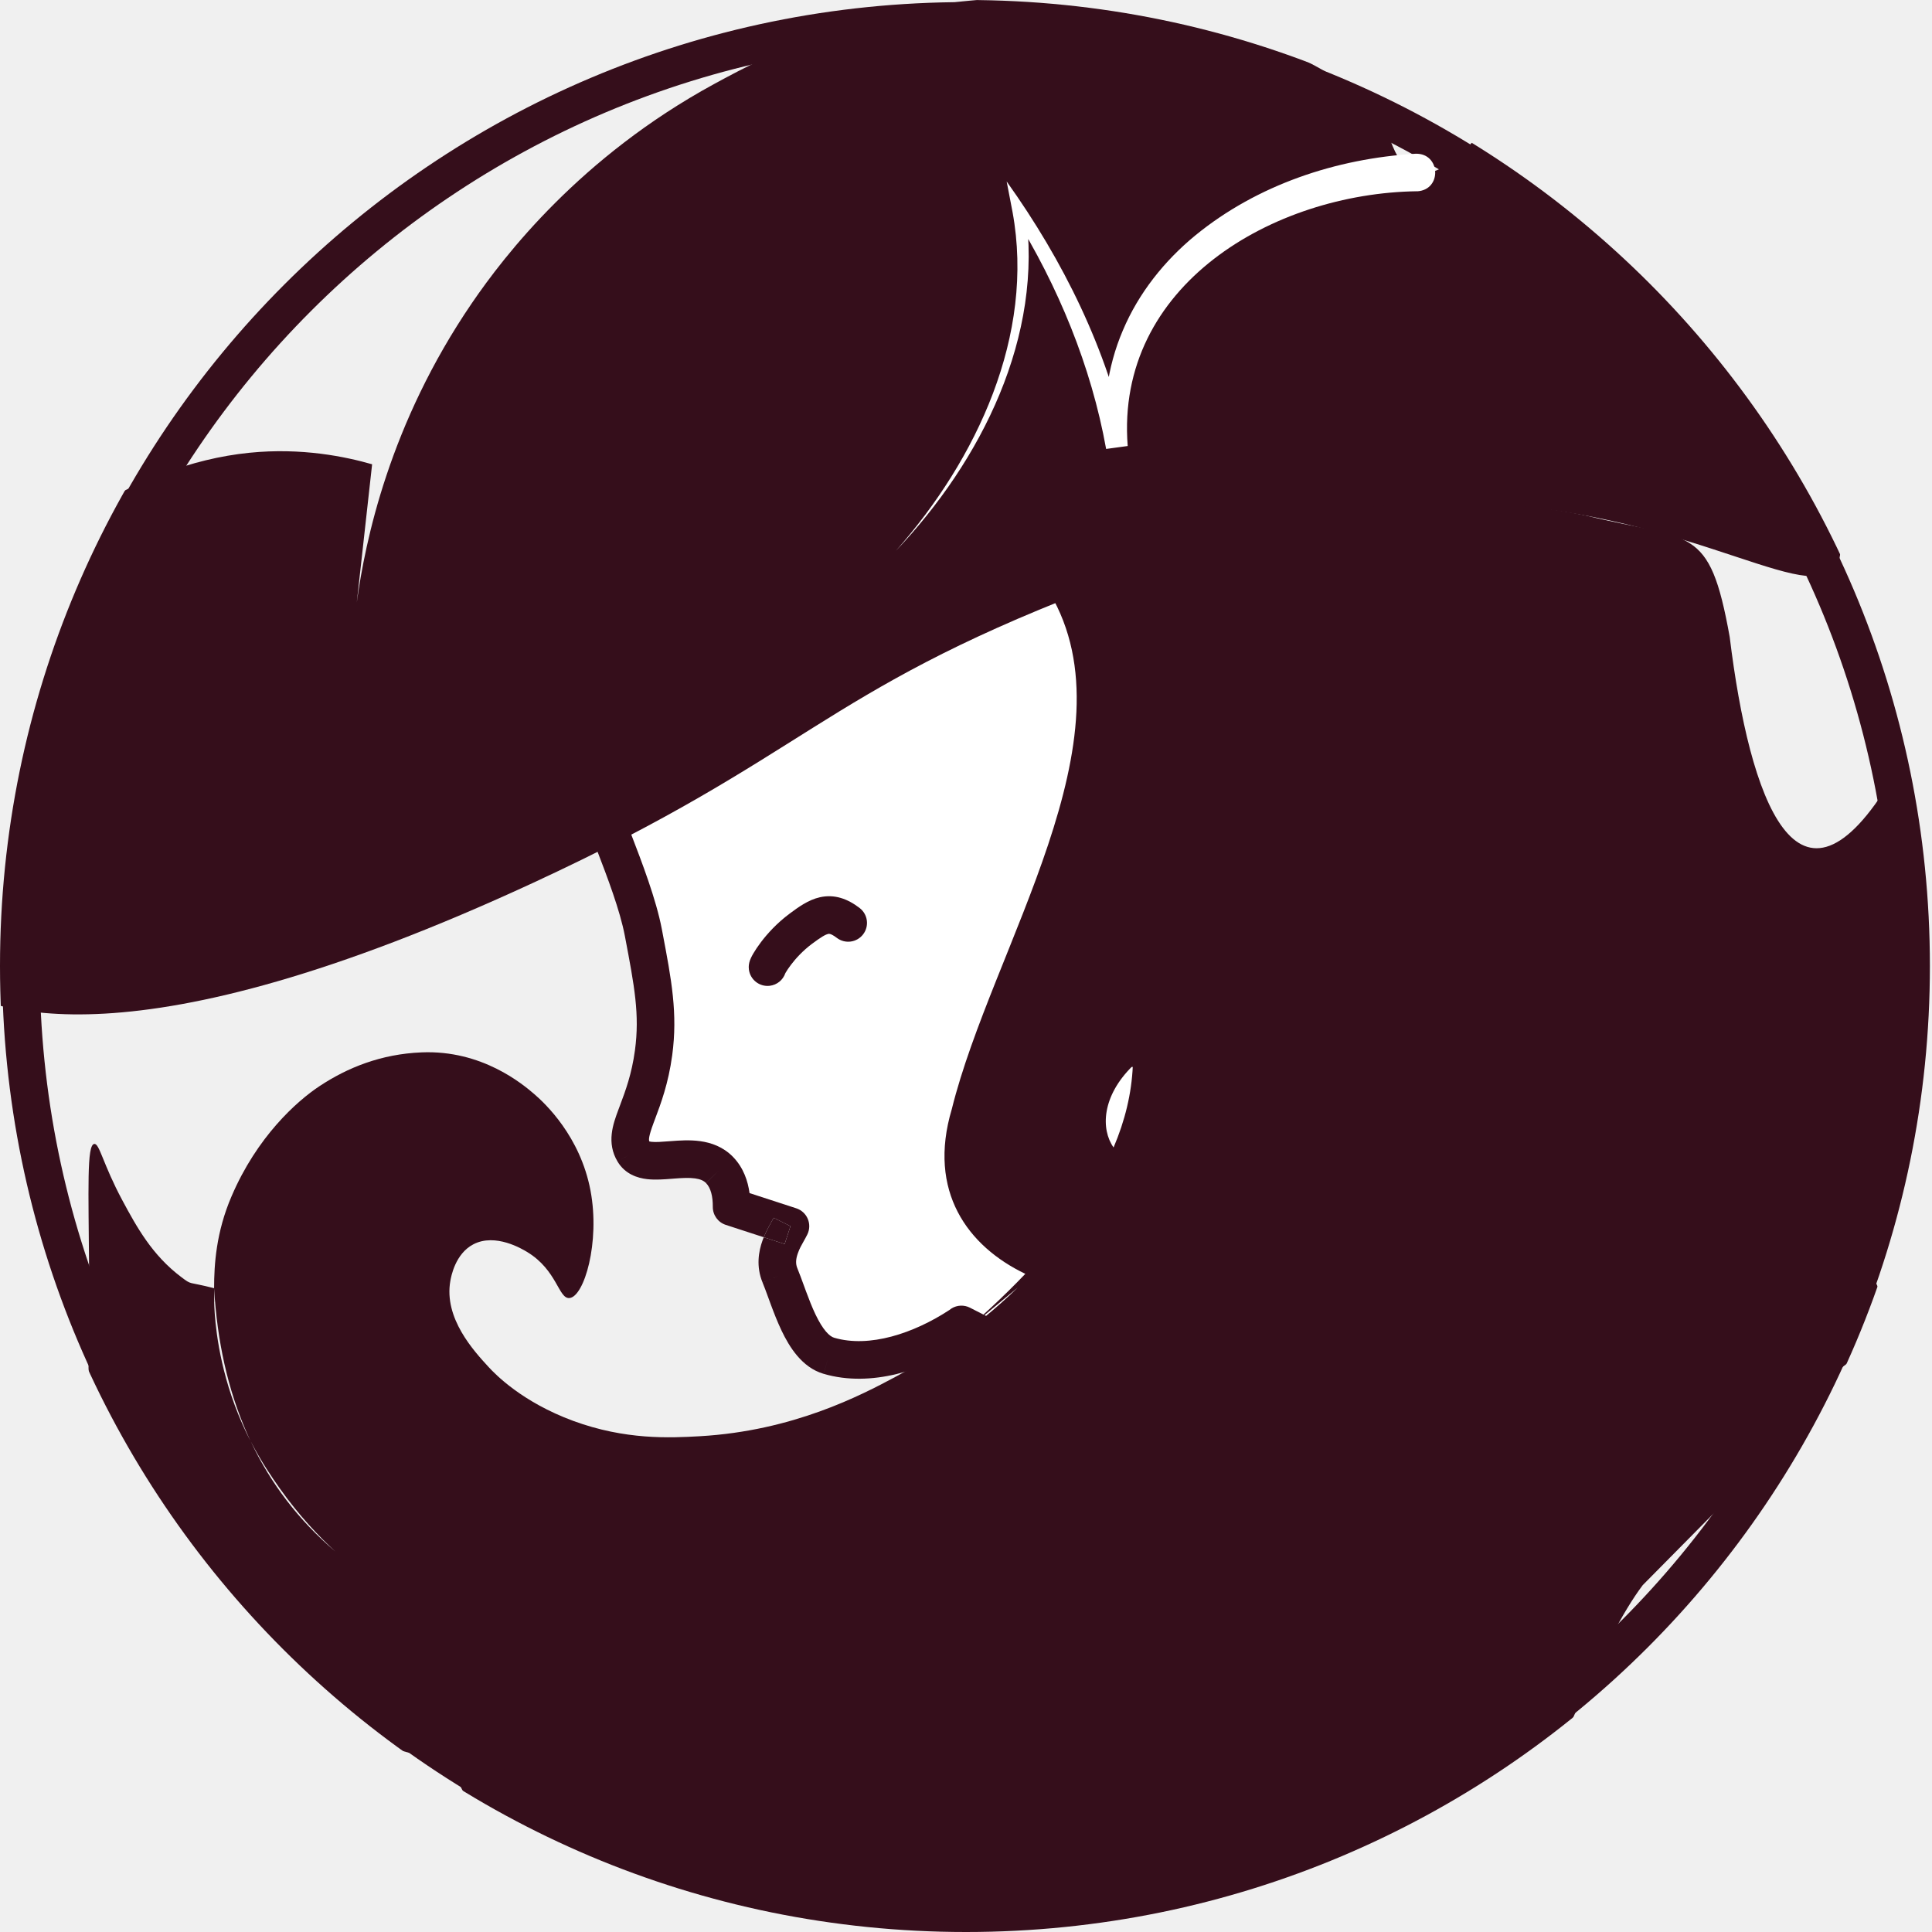
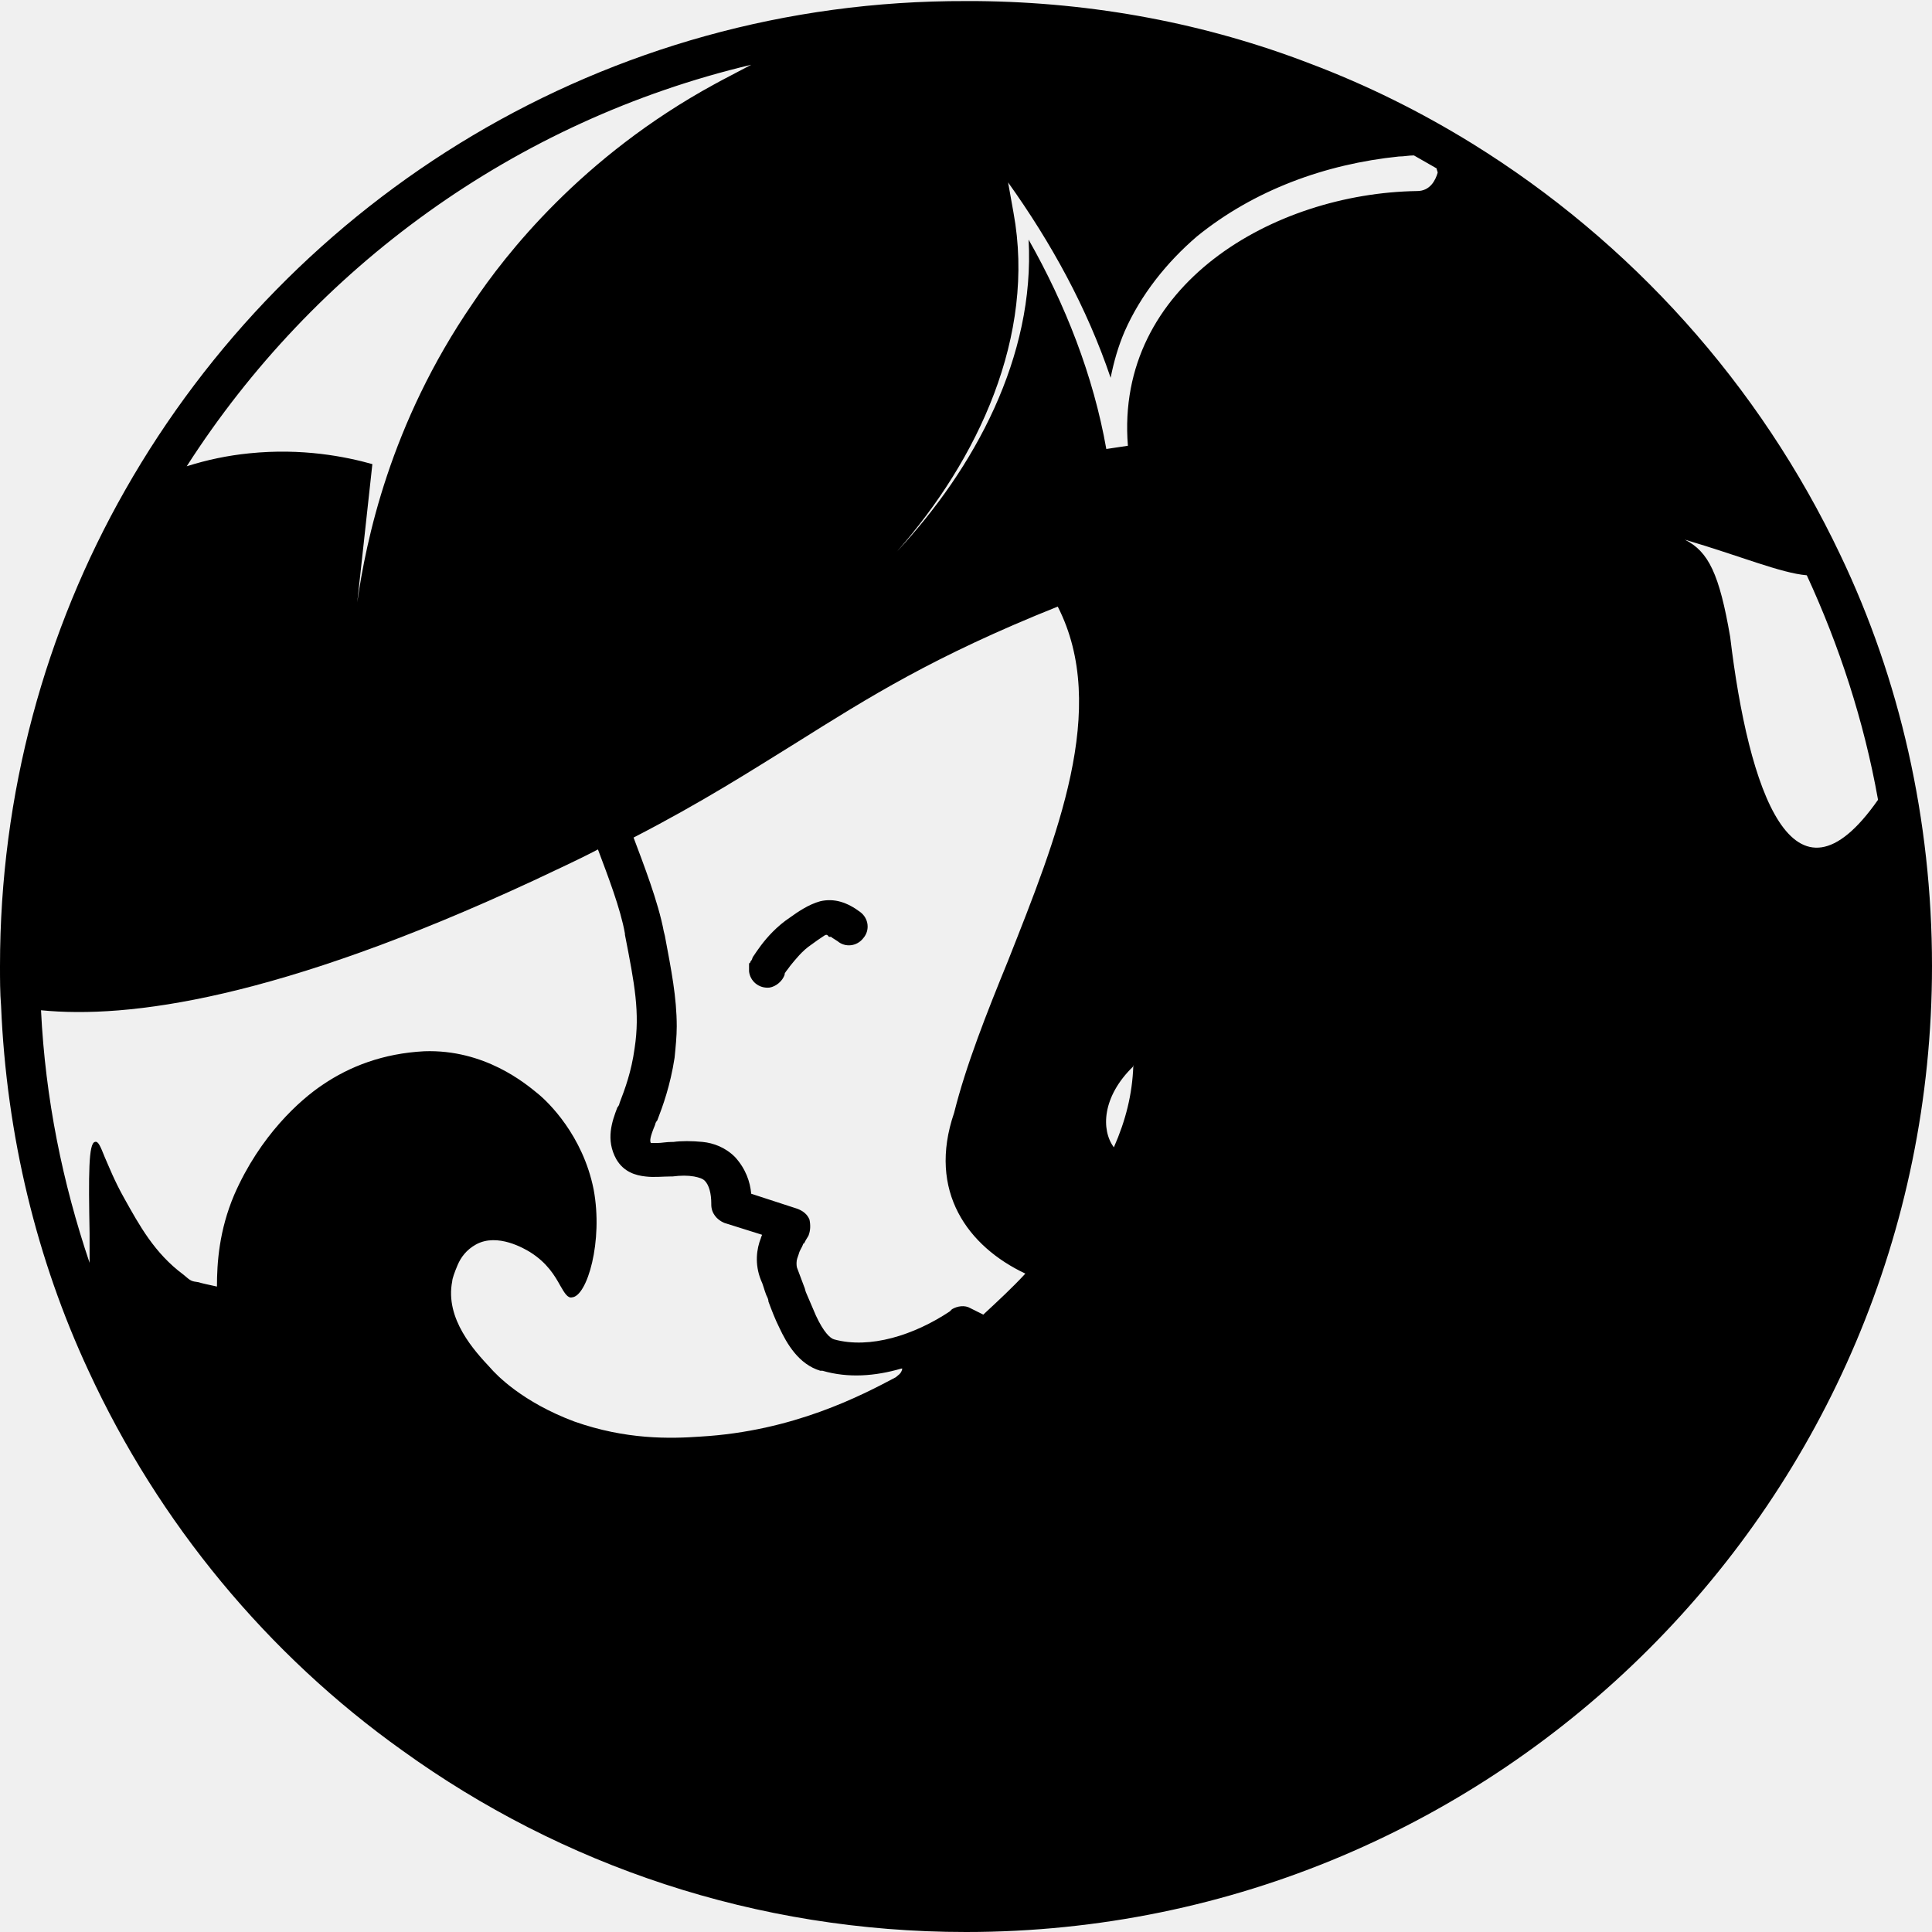
- <svg xmlns="http://www.w3.org/2000/svg" width="257" height="257" viewBox="0 0 257 257" fill="none">
-   <g clip-path="url(#clip0_103_150)">
-     <mask id="mask0_103_150" style="mask-type:luminance" maskUnits="userSpaceOnUse" x="0" y="0" width="257" height="257">
-       <path d="M128.5 257C199.469 257 257 199.469 257 128.5C257 57.531 199.469 0 128.5 0C57.531 0 0 57.531 0 128.5C0 199.469 57.531 257 128.5 257Z" fill="white" />
-     </mask>
-     <g mask="url(#mask0_103_150)">
-       <path d="M127.89 176.2C122.88 179.54 116.08 182.06 110.26 180.35C106.74 179.32 105.19 173.16 103.75 169.65C102.63 166.93 104.51 164.39 105.15 163.11L97.32 160.56C97.33 158.97 97.05 157 95.7 155.62C92.49 152.36 86.04 156.12 84.3 153.24C82.63 150.48 85.9 147.72 86.94 140.05C87.65 134.78 86.83 130.63 85.58 124.05C84.7 119.4 82.02 113.04 80.77 109.62L89.07 100.3L113.16 85.49L132.99 76.55L142.18 73.23L145.5 71.44L152.7 101.06L149.33 119.59L140.39 137.57L167.79 142.42L141.21 163.91L142.94 169.14L134.77 179.69L127.89 176.18V176.2Z" fill="white" />
-       <path fill-rule="evenodd" clip-rule="evenodd" d="M146.517 69.156C147.225 69.471 147.746 70.097 147.929 70.849L155.129 100.469C155.212 100.809 155.222 101.163 155.16 101.507L151.79 120.037C151.748 120.268 151.673 120.493 151.569 120.703L144.116 135.691L168.226 139.958C169.19 140.129 169.966 140.847 170.211 141.796C170.455 142.744 170.123 143.748 169.362 144.364L144.127 164.767L145.313 168.355C145.575 169.145 145.426 170.013 144.917 170.671L136.747 181.221C136.011 182.17 134.704 182.463 133.634 181.917L128.044 179.065C122.895 182.194 115.918 184.618 109.555 182.749L110.26 180.35L109.558 182.749C109.557 182.749 109.556 182.749 109.555 182.749C106.657 181.899 104.987 179.138 103.969 177.008C103.414 175.847 102.944 174.628 102.535 173.526C102.416 173.204 102.304 172.897 102.196 172.603C101.922 171.852 101.68 171.191 101.437 170.599L103.75 169.65L101.438 170.602C100.559 168.466 100.906 166.466 101.439 164.991C101.487 164.856 101.541 164.719 101.597 164.582L104.376 165.487L105.15 163.11L102.914 161.992C102.889 162.042 102.834 162.139 102.759 162.272C102.495 162.743 101.974 163.667 101.597 164.582L96.546 162.937C95.511 162.6 94.813 161.632 94.82 160.544C94.829 159.14 94.553 158.025 93.915 157.371C93.916 157.372 93.918 157.373 93.919 157.374L95.7 155.62L93.913 157.368C93.914 157.369 93.915 157.37 93.915 157.371C93.615 157.067 93.188 156.855 92.464 156.754C91.685 156.645 90.78 156.692 89.641 156.78C89.549 156.787 89.454 156.795 89.356 156.803C88.389 156.88 87.166 156.977 86.078 156.852C84.802 156.705 83.164 156.192 82.161 154.534L84.3 153.24L82.16 154.533C80.633 152.007 81.566 149.489 82.244 147.66L82.26 147.618C82.332 147.422 82.407 147.223 82.483 147.02C83.197 145.117 84.032 142.892 84.463 139.715C85.105 134.945 84.396 131.214 83.147 124.64L83.124 124.515C82.474 121.084 80.777 116.657 79.431 113.147C79.058 112.173 78.711 111.27 78.422 110.478C78.106 109.613 78.291 108.645 78.903 107.957L87.203 98.637C87.365 98.455 87.553 98.298 87.761 98.17L111.851 83.36C111.941 83.305 112.035 83.255 112.132 83.211L131.962 74.271C132.021 74.245 132.08 74.22 132.141 74.199L141.156 70.942L144.314 69.239C144.995 68.872 145.809 68.841 146.517 69.156ZM126.28 174.267C126.375 174.187 126.477 174.114 126.584 174.048C127.326 173.594 128.251 173.558 129.026 173.953L134.061 176.522L140.148 168.661L138.836 164.695C138.51 163.707 138.829 162.62 139.638 161.966L161.952 143.925L139.954 140.032C139.178 139.894 138.513 139.399 138.158 138.696C137.803 137.992 137.801 137.162 138.151 136.457L146.934 118.794L150.145 101.135L143.836 75.177L143.366 75.43C143.258 75.489 143.145 75.539 143.029 75.581L133.93 78.868L114.333 87.703L90.692 102.237L83.642 110.154C83.752 110.443 83.869 110.746 83.99 111.062C85.339 114.572 87.292 119.651 88.036 123.583M126.28 174.267C121.528 177.375 115.645 179.327 110.965 177.951L110.962 177.951C110.342 177.769 109.477 176.937 108.48 174.852C108.028 173.905 107.621 172.862 107.224 171.789C107.125 171.523 107.025 171.25 106.925 170.975C106.638 170.19 106.346 169.391 106.063 168.701L106.062 168.698C105.821 168.114 105.854 167.484 106.141 166.689C106.364 166.073 106.596 165.665 106.866 165.19C107.024 164.91 107.196 164.608 107.386 164.228C107.711 163.577 107.737 162.817 107.456 162.145C107.176 161.474 106.616 160.958 105.924 160.733L99.706 158.708C99.493 157.144 98.919 155.335 97.487 153.872L97.481 153.866C96.177 152.542 94.594 152.002 93.154 151.802C91.766 151.608 90.349 151.71 89.256 151.795L89.137 151.804C87.977 151.894 87.231 151.952 86.649 151.885C86.521 151.87 86.435 151.853 86.38 151.839C86.283 151.617 86.273 151.177 86.948 149.355C87.017 149.168 87.09 148.974 87.167 148.77C87.891 146.846 88.908 144.143 89.417 140.386L89.418 140.384C90.17 134.802 89.322 130.342 88.137 124.113C88.103 123.938 88.07 123.761 88.036 123.583M86.299 151.811C86.3 151.81 86.308 151.813 86.32 151.821C86.305 151.815 86.298 151.811 86.299 151.811Z" fill="#350E1B" />
-       <path d="M101.597 164.582L104.376 165.487L105.15 163.11L102.914 161.992C102.889 162.042 102.834 162.139 102.759 162.272C102.495 162.743 101.974 163.667 101.597 164.582Z" fill="#350E1B" />
-       <path d="M124.52 256.95C121.04 257.48 116.05 258.19 110.01 258.87C100.97 259.87 93.08 260.73 82.95 260.66C75.71 260.61 70.31 260.55 63.04 259.13C54.02 257.37 47.81 254.64 46.44 254.02C42.24 252.14 36.5 249.5 30.61 244.06C27.61 241.29 25.72 238.72 21.93 233.59C16.48 226.2 13.48 222.07 14.78 220.06C15.24 219.34 22.31 219.25 29.68 221.1" stroke="#350E1B" stroke-width="5" stroke-miterlimit="10" stroke-linecap="round" />
-       <path d="M251.73 103.47C239.11 124.63 232.72 106.26 230.09 84.73C227.37 69.6 225.06 72.03 211 68.59C186.94 63.54 161.6 69.33 139.63 78.86C151.1 98.18 131.95 126 126.61 147.54C123.34 158.5 128.75 165.79 136.39 169.45C133.48 172.5 130.25 175.48 126.79 178.4C123.94 180.42 121.33 181.97 119.14 183.14C114.49 185.63 105.48 190.34 93.1 191.05C89.1 191.28 83.18 191.56 76.25 189.01C69.42 186.49 65.87 182.79 65.01 181.86C63.05 179.73 59.01 175.36 59.91 170.37C60.01 169.82 60.55 166.78 62.97 165.52C65.91 163.99 69.49 166.16 70.12 166.54C74.12 168.96 74.29 172.78 75.74 172.67C77.7 172.52 79.85 165.26 78.55 158.37C77.18 151.12 72.46 146.75 71.14 145.6C69.56 144.23 64.13 139.65 56.08 139.99C50.69 140.21 46.23 142.02 42.52 144.47C39.46 146.49 34.18 151.23 30.8 159.14C28.75 163.9 28.48 168.21 28.48 171.36C24.86 170.43 25.6 171 24.1 169.87C20.25 166.97 18.19 163.24 16.27 159.66C13.67 154.81 13.23 152.06 12.53 152.17C11.54 152.33 11.77 157.99 11.85 168.85C11.95 182.7 11.64 180.94 11.85 183.15C12.08 185.64 13.4 198 21.72 210.72C23.85 213.98 27.08 218.82 32.96 223.32C36.56 226.07 39.75 227.62 42.15 228.77C46.03 230.62 51.88 232.93 59.51 234.21L62.52 240.11C70.94 254.42 97.44 255.88 110.01 258.86C160.29 411.2 197.14 239.21 218.52 210.86L242.52 186.59C243.26 179.62 251.17 181.26 250.52 174.83C258.27 179.46 243.71 170.28 250.16 160.31C252.85 131.21 253.57 121.73 251.73 103.48V103.47ZM28.5 173.18C28.49 172.63 28.48 172.03 28.48 171.38C28.89 178.41 30.3 184.79 32.78 190.49C32.94 190.87 33.11 191.25 33.29 191.63C33.12 191.29 32.94 190.94 32.77 190.58C32.08 189.13 31.4 187.5 30.79 185.69C28.67 179.4 28.52 174.28 28.49 173.18H28.5ZM33.36 191.75C34.8 194.54 36.23 196.59 37.18 197.94C39.81 201.67 42.5 204.45 44.59 206.37C39.71 202.22 36 197.33 33.36 191.75ZM126.85 178.36L135.37 171.29C132.43 174.13 129.54 176.45 126.85 178.36ZM148.13 152.64C146.42 150.22 146.54 145.82 150.69 141.77C150.53 145.48 149.64 149.1 148.13 152.64Z" fill="#350E1B" />
-       <path fill-rule="evenodd" clip-rule="evenodd" d="M109.426 124.571C109.041 124.801 108.604 125.114 108.02 125.547C106.793 126.459 105.843 127.511 105.206 128.353C104.889 128.772 104.663 129.121 104.529 129.35C104.503 129.395 104.481 129.433 104.464 129.465C104.16 130.343 103.377 131.017 102.392 131.133C101.021 131.294 99.778 130.313 99.617 128.942C99.565 128.499 99.647 128.148 99.667 128.064C99.667 128.062 99.667 128.061 99.668 128.059C99.7 127.922 99.737 127.81 99.761 127.744C99.81 127.607 99.865 127.486 99.906 127.4C99.992 127.218 100.099 127.02 100.217 126.82C100.455 126.413 100.791 125.902 101.218 125.337C102.071 124.209 103.346 122.791 105.039 121.533L105.041 121.532C105.057 121.519 105.074 121.507 105.091 121.495C106.144 120.714 107.51 119.7 109.074 119.353C110.98 118.93 112.716 119.531 114.351 120.786C115.447 121.627 115.654 123.196 114.814 124.291C113.973 125.387 112.404 125.594 111.308 124.753C110.853 124.405 110.571 124.286 110.429 124.245C110.317 124.213 110.25 124.214 110.158 124.234C110.03 124.263 109.806 124.344 109.426 124.571Z" fill="#350E1B" />
-       <path d="M49.5 61.76C46.01 60.76 40.17 59.52 33.16 60.23C2.1 63.38 -25.53 102.31 -16.88 121.51C-16.31 122.77 -14.27 126.86 -7.69 130.7C-1.09 134.55 17.2 142.3 70.95 117.42C107.46 100.52 109.13 92.27 144.48 78.61C162.71 71.57 174.9 66.99 191.97 66.87C222.24 66.65 239.86 80.61 244.06 75.55C247.29 71.65 241.51 57.69 200.66 12.74C197.22 17.77 192.2 24.01 188.4 22.95C186.2 22.34 185.28 19.51 184.83 18.35C180.12 6.54 155.37 1.01 141.93 -0.03C119.27 -1.78 102.32 7.18 94.95 11.2C77.21 20.88 67.13 33.94 62.78 40.31C51.79 56.4 48.57 72.02 47.46 80.14" fill="#350E1B" />
-       <path d="M128.5 254.22C197.933 254.22 254.22 197.933 254.22 128.5C254.22 59.067 197.933 2.78 128.5 2.78C59.067 2.78 2.78 59.067 2.78 128.5C2.78 197.933 59.067 254.22 128.5 254.22Z" stroke="#350E1B" stroke-width="5" stroke-miterlimit="10" />
-       <path d="M188.49 25.44C169.38 25.71 148.34 37.93 150.01 59.33L147.14 59.72C145.16 48.71 140.74 38.03 134.83 28.52L136.39 27.9C138.91 44.71 130.51 61.33 119.2 73.24C129.91 61.11 137.7 44.6 134.69 28.2L133.91 24.14C141.43 34.67 147.27 46.46 149.99 59.19L147.12 59.58C146.58 54.35 147.25 48.88 149.37 43.94C151.46 38.99 154.9 34.68 159.01 31.31C167.26 24.57 177.74 21.09 188.3 20.45C191.63 20.35 191.87 25.27 188.5 25.45L188.49 25.44Z" fill="white" />
-     </g>
-   </g>
-   <defs>
-     <clipPath id="clip0_103_150">
-       <rect width="257" height="257" fill="white" />
-     </clipPath>
-   </defs>
+ <svg xmlns="http://www.w3.org/2000/svg" version="1.1" id="Calque_1" x="0px" y="0px" viewBox="0 0 179 179" style="enable-background:new 0 0 179 179;" xml:space="preserve">
+   <style type="text/css">
+ 	.st0{fill-rule:evenodd;clip-rule:evenodd;}
+ </style>
+   <path class="st0" d="M76.2,86.8c-0.3,0.2-0.6,0.4-1,0.7c-0.9,0.6-1.5,1.4-2,2c-0.2,0.3-0.4,0.5-0.5,0.7c0,0,0,0.1,0,0.1  c-0.2,0.6-0.8,1.1-1.4,1.2c-1,0.1-1.8-0.6-1.9-1.5c0-0.3,0-0.6,0-0.6l0,0c0-0.1,0-0.2,0.1-0.2c0-0.1,0.1-0.2,0.1-0.2  c0.1-0.1,0.1-0.3,0.2-0.4c0.2-0.3,0.4-0.6,0.7-1c0.6-0.8,1.5-1.8,2.7-2.6l0,0c0,0,0,0,0,0c0.7-0.5,1.7-1.2,2.8-1.5  c1.3-0.3,2.5,0.1,3.7,1c0.8,0.6,0.9,1.7,0.3,2.4c-0.6,0.8-1.7,0.9-2.4,0.3c-0.3-0.2-0.5-0.3-0.6-0.4c-0.1,0-0.1,0-0.2,0  C76.6,86.5,76.5,86.6,76.2,86.8z" />
+   <path class="st0" d="M104.9,98.8L104.9,98.8c0.1,0,0.1-0.1,0.1-0.1C104.9,98.8,104.9,98.8,104.9,98.8z" />
+   <path d="M170.5,51.4c-7.5-15.8-19.4-29-34.1-38.1c-4.7-2.9-9.7-5.4-15-7.4c-9.6-3.7-20-5.7-30.9-5.8h-1C56.1,0,27,18.3,11.6,45.4  C4.2,58.4,0,73.5,0,89.5c0,1.2,0,2.5,0.1,3.7c0.5,12,3.3,23.5,8.1,33.8c6.5,14.1,16.6,26.3,29.1,35.2C52,172.8,70,179,89.5,179  c49.4,0,89.5-40.1,89.5-89.5C179,75.9,176,62.9,170.5,51.4z M69.6,6c-1.3,0.7-2.5,1.3-3.4,1.8c-12.3,6.7-19.4,15.8-22.4,20.3  c-7.7,11.2-9.9,22.1-10.7,27.7L34.5,43C32,42.3,28,41.5,23.1,42c-2,0.2-3.9,0.6-5.8,1.2C29.1,24.8,47.7,11.2,69.6,6z M83,127.6  c-3.2,1.7-9.5,5-18.1,5.5c-2.8,0.2-6.9,0.3-11.7-1.4c-4.8-1.8-7.2-4.3-7.8-5l0,0c-1.4-1.5-4.2-4.5-3.5-8c0-0.2,0.2-0.8,0.5-1.5  s0.8-1.4,1.7-1.9c2-1.1,4.5,0.4,5,0.7l0,0c1.6,1,2.3,2.2,2.8,3.1c0.4,0.7,0.7,1.2,1.1,1.1c1.4-0.1,2.9-5.2,2-10  c-1-5-4.2-8.1-5.2-8.9c-1.1-0.9-4.9-4.1-10.5-3.9c-3.8,0.2-6.9,1.4-9.4,3.1c-2.1,1.4-5.8,4.7-8.2,10.2c-1.4,3.3-1.6,6.3-1.6,8.5  c-0.9-0.2-1.4-0.3-1.7-0.4c-0.7-0.1-0.7-0.1-1.4-0.7c-2.7-2-4.1-4.6-5.5-7.1c-0.9-1.6-1.4-2.9-1.8-3.8c-0.4-1-0.6-1.5-0.9-1.4  c-0.6,0.1-0.6,3-0.5,8.5h0c0,0.9,0,1.8,0,2.7c-2.5-7.4-4.1-15.2-4.5-23.4c8.1,0.8,21.9-1,45.6-12c2.1-1,4.1-1.9,6-2.9  c0.9,2.4,2.1,5.5,2.5,7.8l0,0.1c0.9,4.6,1.4,7.2,0.9,10.5c-0.3,2.2-0.9,3.8-1.4,5.1c0,0.1-0.1,0.3-0.2,0.4l0,0  c-0.5,1.3-1.1,3-0.1,4.8h0c0.7,1.2,1.8,1.5,2.7,1.6c0.8,0.1,1.6,0,2.3,0h0l0.2,0c0.8-0.1,1.4-0.1,2,0c0.5,0.1,0.8,0.2,1,0.4  c0.4,0.4,0.6,1.2,0.6,2.1v0.1c0,0.8,0.5,1.4,1.2,1.7l3.5,1.1c0,0.1-0.1,0.2-0.1,0.3c-0.4,1-0.6,2.4,0,3.9c0.2,0.4,0.3,0.9,0.5,1.4  c0.1,0.2,0.2,0.4,0.2,0.6c0.3,0.8,0.6,1.6,1,2.4c0.7,1.5,1.8,3.4,3.8,4l0.1,0v0l0.1,0c2.4,0.7,4.9,0.5,7.3-0.2l0.1,0  C83.5,127.3,83.2,127.4,83,127.6z M95,118c-1.2,1.3-2.5,2.5-3.9,3.8l-1.2-0.6c-0.5-0.3-1.2-0.2-1.7,0.1c-0.1,0.1-0.1,0.1-0.2,0.2  c-3.3,2.2-7.4,3.5-10.7,2.6h0c-0.4-0.1-1-0.7-1.7-2.2c-0.3-0.7-0.6-1.4-0.9-2.1c-0.1-0.2-0.1-0.4-0.2-0.6l0,0v0  c-0.2-0.5-0.4-1.1-0.6-1.6c-0.1-0.2-0.1-0.4-0.1-0.6c0-0.3,0.1-0.5,0.2-0.8c0.1-0.4,0.3-0.6,0.4-0.9c0,0,0-0.1,0.1-0.1  c0.1-0.2,0.2-0.4,0.4-0.7c0.2-0.5,0.2-1,0.1-1.5c-0.2-0.5-0.6-0.8-1.1-1l-4.3-1.4c-0.1-1.1-0.5-2.3-1.5-3.4c-0.9-0.9-2-1.3-3-1.4  c-1-0.1-2-0.1-2.7,0l-0.1,0c-0.6,0-1,0.1-1.4,0.1c-0.1,0-0.3,0-0.4,0c-0.1,0-0.1,0-0.2,0c-0.1-0.2-0.1-0.5,0.4-1.7  c0-0.1,0.1-0.3,0.2-0.4c0.5-1.3,1.2-3.2,1.6-5.8c0.1-1,0.2-2,0.2-2.9c0-2.7-0.5-5.2-1.1-8.4l-0.1-0.4c-0.5-2.7-1.9-6.3-2.8-8.7l0,0  c6.4-3.3,10.9-6.2,15.1-8.8c6.7-4.2,12.7-8,24.2-12.6c4.8,9.4-0.1,21.4-4.6,32.8c-2,4.9-3.9,9.7-5,14.1  C85.9,110.4,89.7,115.5,95,118z M105,98.8c-0.1,2.6-0.7,5-1.8,7.5C102,104.7,102.1,101.6,105,98.8c-0.1,0,0-0.1,0-0.1  C105,98.8,105,98.8,105,98.8z M131.3,17.7L131.3,17.7c-13.3,0.2-28,8.7-26.8,23.6l-2,0.3c-1.2-6.8-3.8-13.4-7.2-19.4  c0.6,10.8-5,21.2-12.2,28.9c7.5-8.5,12.9-20,10.8-31.4l-0.5-2.8c4,5.6,7.3,11.6,9.5,18.1c0.3-1.5,0.7-2.9,1.3-4.3  c1.5-3.4,3.9-6.4,6.7-8.8c5.3-4.3,11.9-6.7,18.7-7.4c0.5,0,0.9-0.1,1.4-0.1c0.7,0.4,1.4,0.8,2.1,1.2c0,0.1,0.1,0.3,0.1,0.4  C133,16.7,132.5,17.7,131.3,17.7z M160.3,59c-1-5.8-2-7.9-4.2-9c5.1,1.5,8.9,3.1,11.3,3.3c3,6.5,5.3,13.5,6.6,20.8  C166.1,85.4,162,73.2,160.3,59z" />
</svg>
